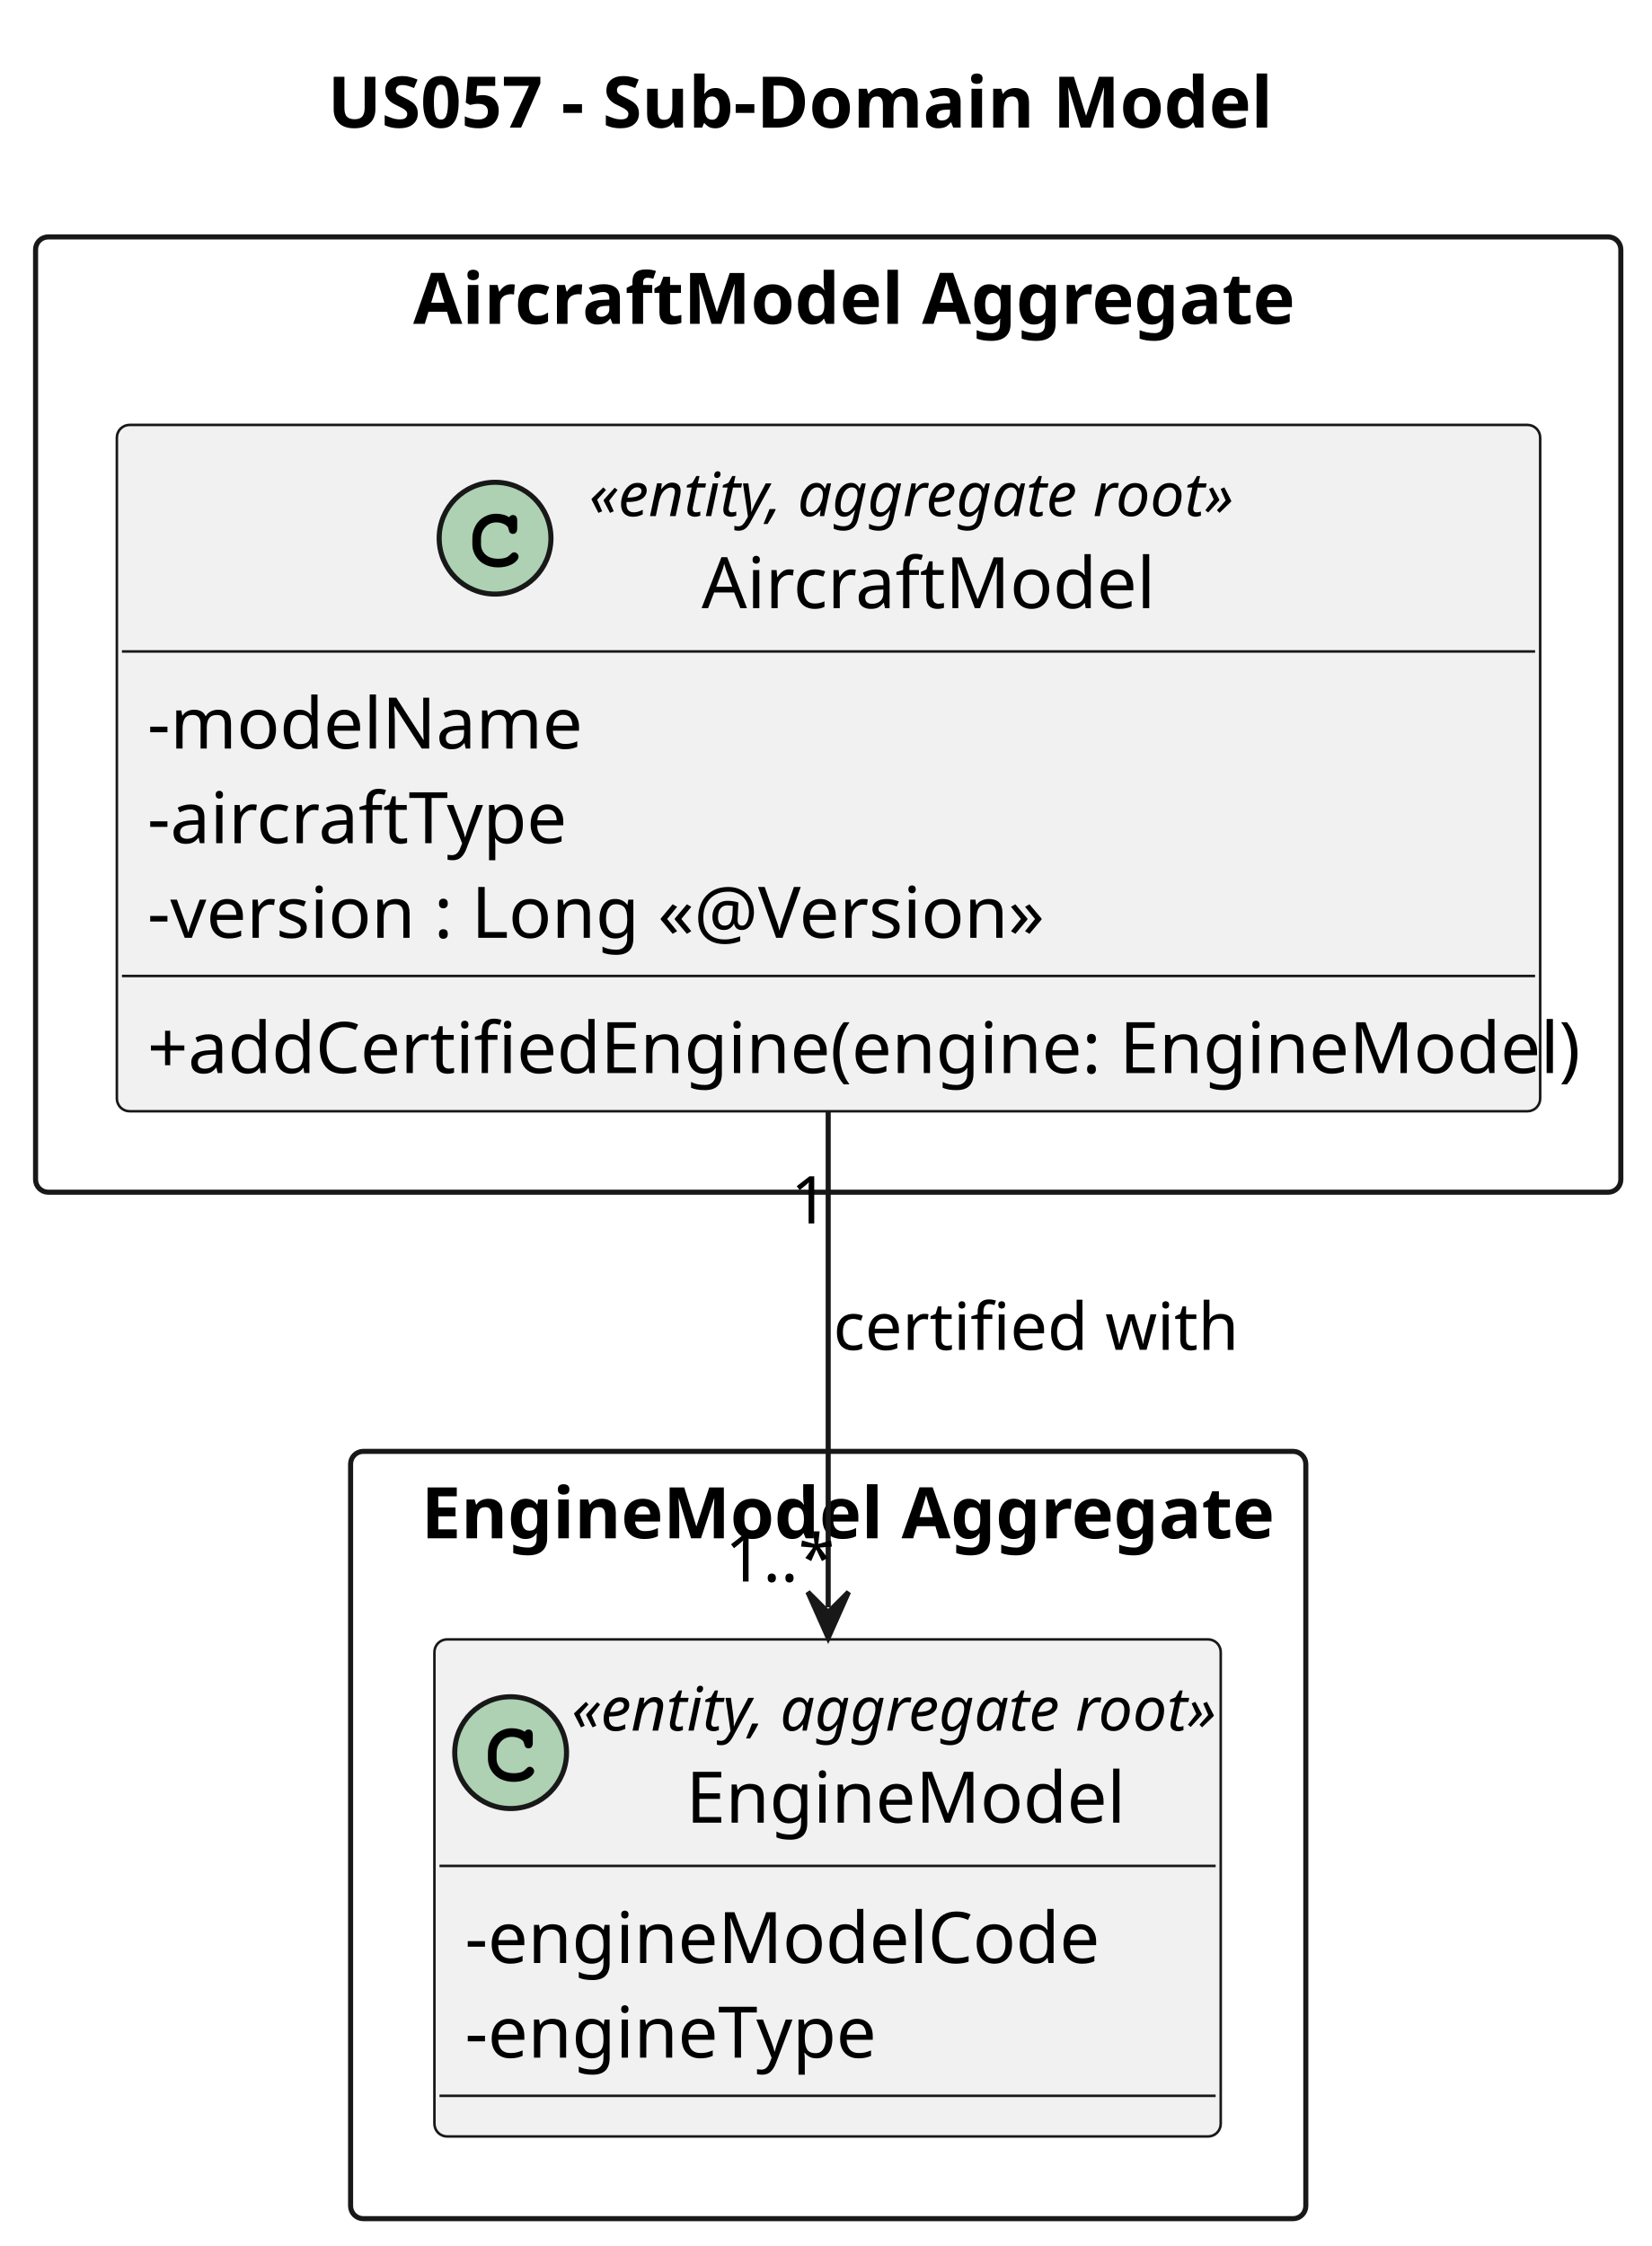
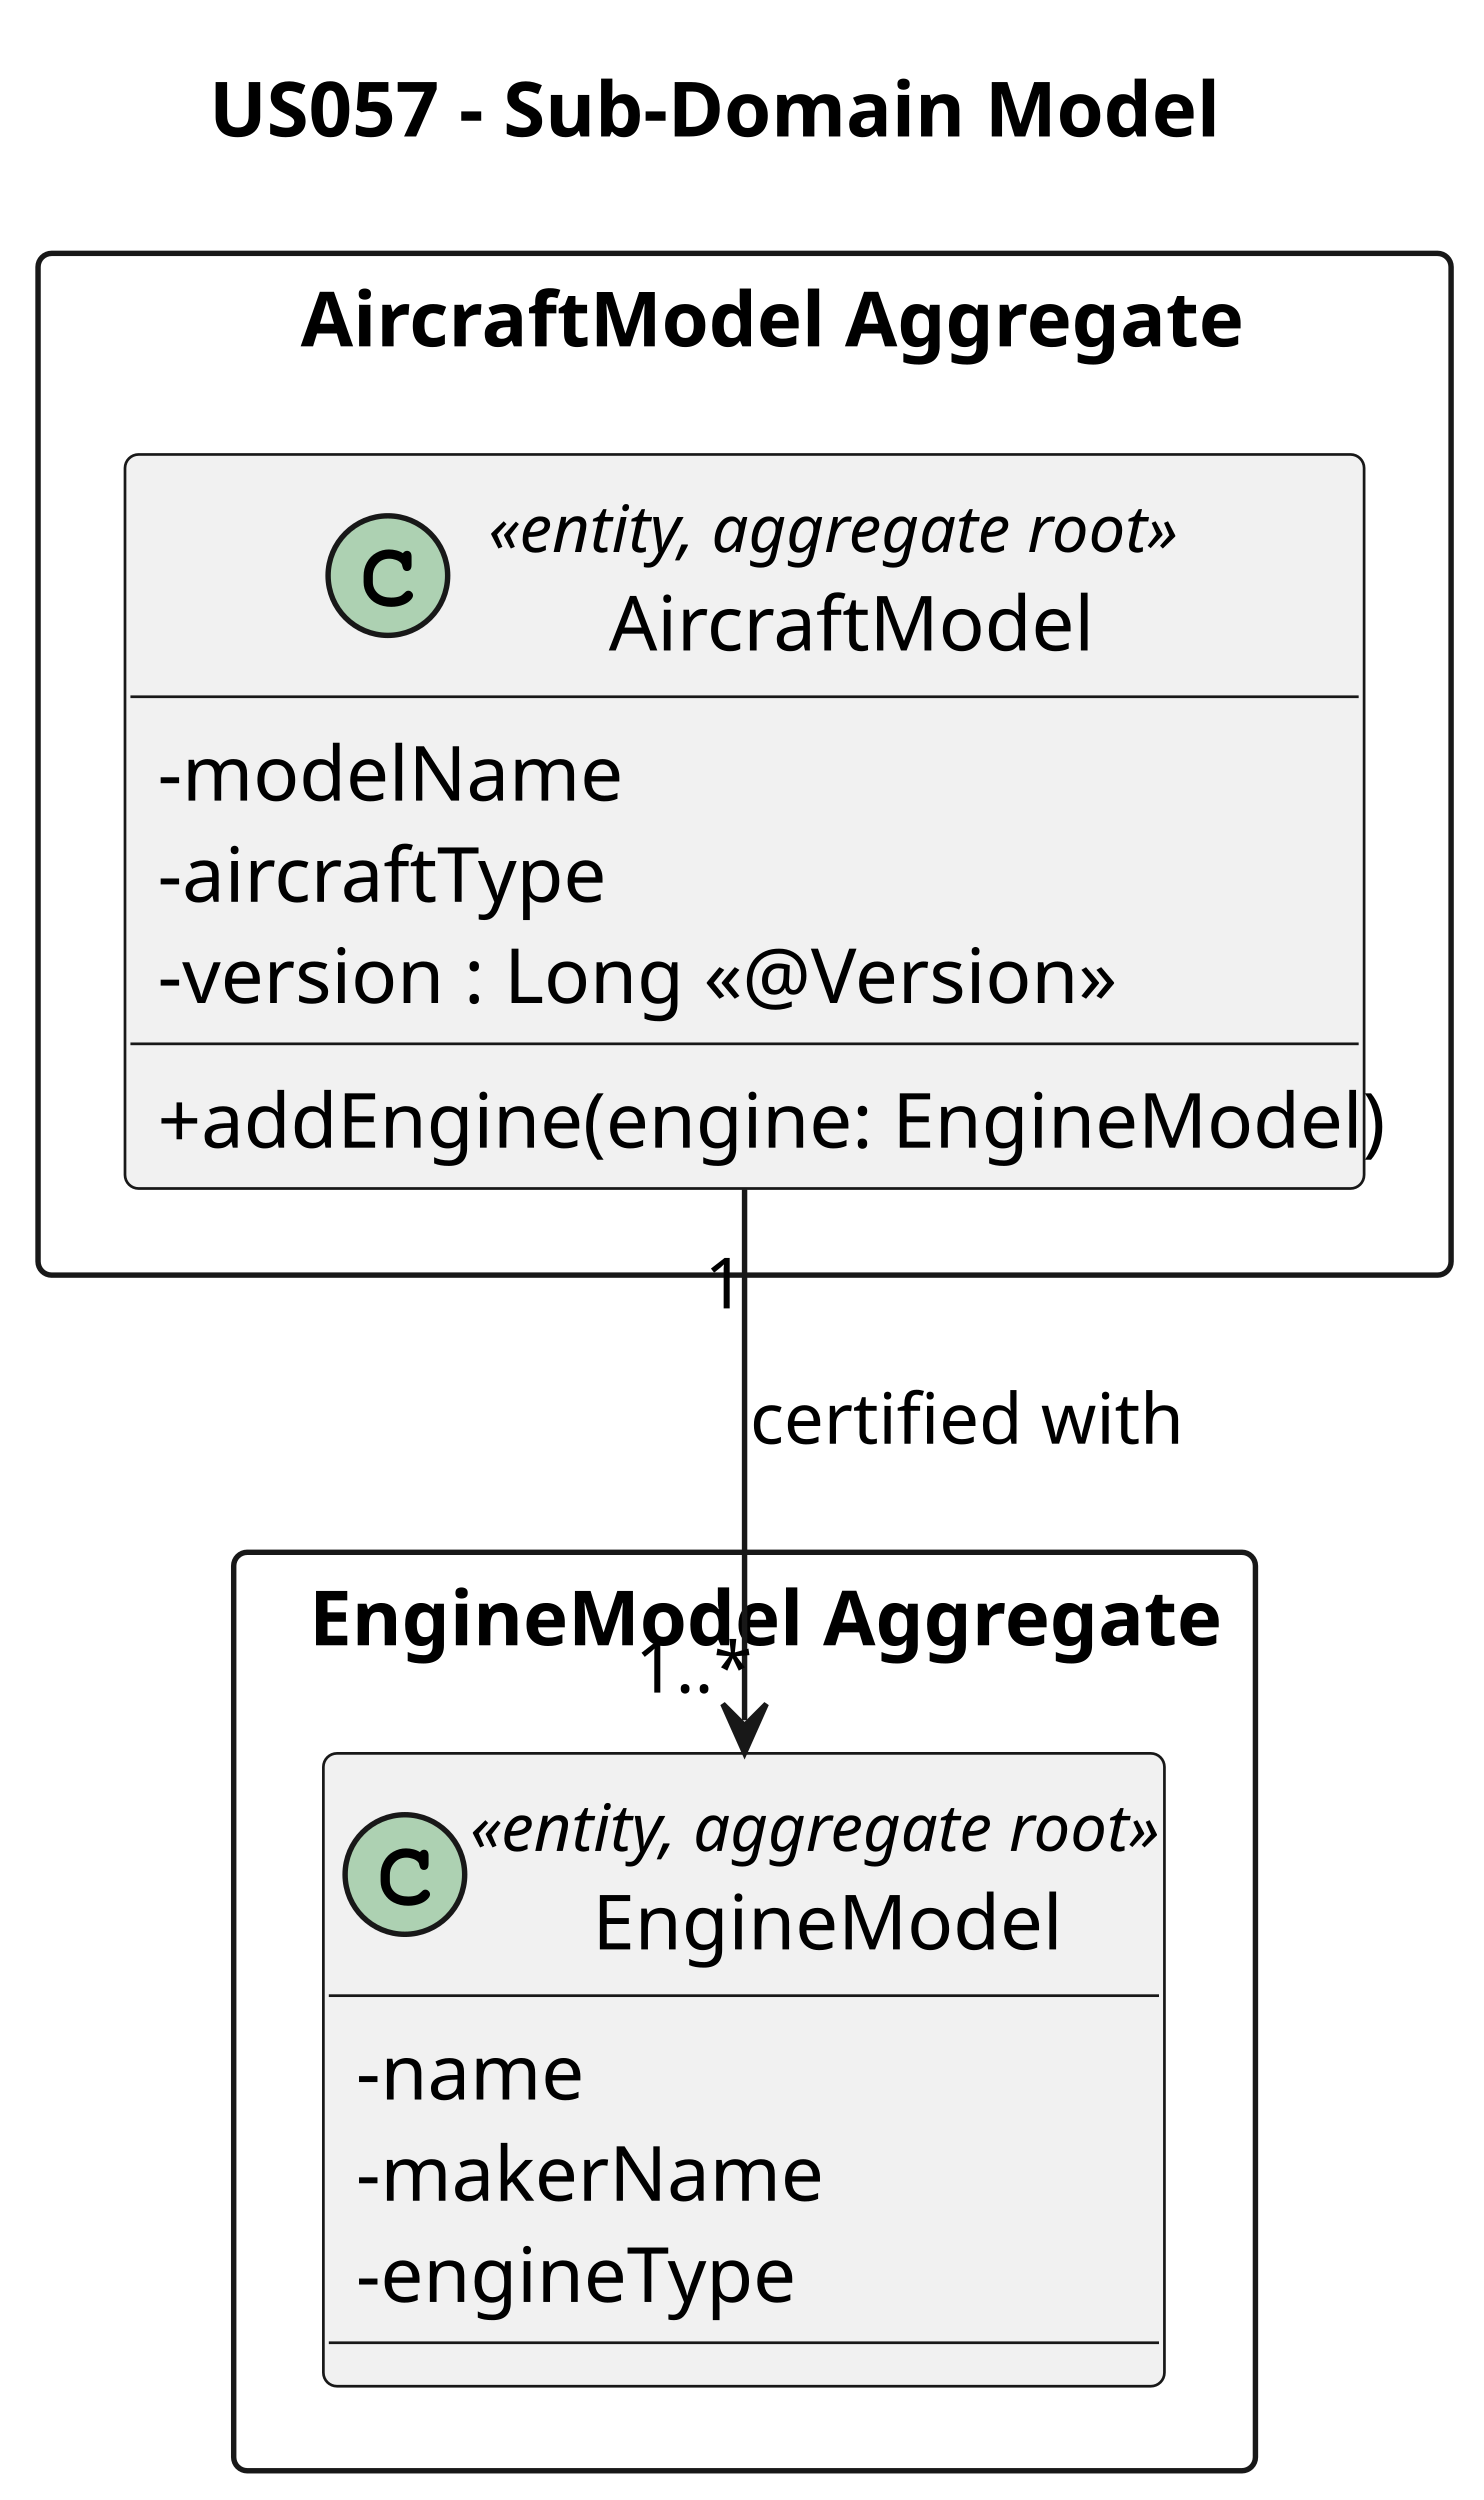
- <svg xmlns="http://www.w3.org/2000/svg" contentStyleType="text/css" data-diagram-type="CLASS" height="442px" preserveAspectRatio="none" style="width:325px;height:442px;background:#FFFFFF;" version="1.1" viewBox="0 0 325 442" width="325px" zoomAndPan="magnify">
+ <svg xmlns="http://www.w3.org/2000/svg" contentStyleType="text/css" data-diagram-type="CLASS" height="460px" preserveAspectRatio="none" style="width:273px;height:460px;background:#FFFFFF;" version="1.1" viewBox="0 0 273 460" width="273px" zoomAndPan="magnify">
  <defs />
  <g>
    <g class="title" data-source-line="4">
-       <text fill="#000000" font-family="sans-serif" font-size="14" font-weight="bold" lengthAdjust="spacing" textLength="182.02" x="64.49" y="25.107">US057 - Sub-Domain Model</text>
+       <text fill="#000000" font-family="sans-serif" font-size="14" font-weight="bold" lengthAdjust="spacing" textLength="182.02" x="38.49" y="25.107">US057 - Sub-Domain Model</text>
    </g>
    <g class="cluster" data-qualified-name="AircraftModel Aggregate" data-source-line="6" id="ent0002">
-       <rect fill="none" height="188" rx="2.5" ry="2.5" style="stroke:#181818;stroke-width:1;" width="312" x="7" y="46.621" />
-       <text fill="#000000" font-family="sans-serif" font-size="14" font-weight="bold" lengthAdjust="spacing" textLength="163.358" x="81.321" y="63.728">AircraftModel Aggregate</text>
+       <rect fill="none" height="188" rx="2.5" ry="2.5" style="stroke:#181818;stroke-width:1;" width="260" x="7" y="46.621" />
+       <text fill="#000000" font-family="sans-serif" font-size="14" font-weight="bold" lengthAdjust="spacing" textLength="163.358" x="55.321" y="63.728">AircraftModel Aggregate</text>
    </g>
    <g class="cluster" data-qualified-name="EngineModel Aggregate" data-source-line="15" id="ent0004">
-       <rect fill="none" height="151" rx="2.5" ry="2.5" style="stroke:#181818;stroke-width:1;" width="188" x="69" y="285.621" />
-       <text fill="#000000" font-family="sans-serif" font-size="14" font-weight="bold" lengthAdjust="spacing" textLength="160.234" x="82.883" y="302.728">EngineModel Aggregate</text>
+       <rect fill="none" height="169" rx="2.5" ry="2.5" style="stroke:#181818;stroke-width:1;" width="188" x="43" y="285.621" />
+       <text fill="#000000" font-family="sans-serif" font-size="14" font-weight="bold" lengthAdjust="spacing" textLength="160.234" x="56.883" y="302.728">EngineModel Aggregate</text>
    </g>
    <g class="entity" data-qualified-name="AircraftModel Aggregate.AircraftModel" data-source-line="7" id="ent0003">
-       <rect fill="#F1F1F1" height="135.066" rx="2.5" ry="2.5" style="stroke:#181818;stroke-width:0.5;" width="280.126" x="23" y="83.621" />
-       <ellipse cx="97.435" cy="105.912" fill="#ADD1B2" rx="11" ry="11" style="stroke:#181818;stroke-width:1;" />
-       <path d="M100.201,101.787 Q100.357,101.568 100.544,101.459 Q100.732,101.35 100.951,101.35 Q101.326,101.35 101.56,101.615 Q101.794,101.865 101.794,102.475 L101.794,103.928 Q101.794,104.537 101.56,104.803 Q101.326,105.068 100.951,105.068 Q100.607,105.068 100.404,104.865 Q100.201,104.678 100.091,104.162 Q100.044,103.803 99.857,103.615 Q99.529,103.24 98.919,103.022 Q98.31,102.803 97.685,102.803 Q96.919,102.803 96.279,103.131 Q95.654,103.459 95.154,104.209 Q94.669,104.959 94.669,105.99 L94.669,107.084 Q94.669,108.318 95.56,109.147 Q96.451,109.959 98.044,109.959 Q98.982,109.959 99.638,109.709 Q100.029,109.553 100.451,109.115 Q100.716,108.85 100.857,108.772 Q101.013,108.693 101.216,108.693 Q101.544,108.693 101.794,108.959 Q102.06,109.209 102.06,109.553 Q102.06,109.897 101.716,110.303 Q101.216,110.881 100.419,111.209 Q99.341,111.662 98.044,111.662 Q96.529,111.662 95.326,111.037 Q94.341,110.537 93.654,109.475 Q92.966,108.397 92.966,107.115 L92.966,105.959 Q92.966,104.631 93.576,103.49 Q94.201,102.334 95.294,101.725 Q96.388,101.1 97.623,101.1 Q98.357,101.1 98.998,101.272 Q99.654,101.428 100.201,101.787 Z " fill="#000000" />
-       <text fill="#000000" font-family="sans-serif" font-size="12" font-style="italic" lengthAdjust="spacing" textLength="126.756" x="115.935" y="101.57">«entity, aggregate root»</text>
-       <text fill="#000000" font-family="sans-serif" font-size="14" lengthAdjust="spacing" textLength="82.469" x="138.079" y="119.689">AircraftModel</text>
-       <line style="stroke:#181818;stroke-width:0.5;" x1="24" x2="302.126" y1="128.203" y2="128.203" />
+       <rect fill="#F1F1F1" height="135.066" rx="2.5" ry="2.5" style="stroke:#181818;stroke-width:0.5;" width="227.995" x="23" y="83.621" />
+       <ellipse cx="71.37" cy="105.912" fill="#ADD1B2" rx="11" ry="11" style="stroke:#181818;stroke-width:1;" />
+       <path d="M74.135,101.787 Q74.291,101.568 74.479,101.459 Q74.666,101.35 74.885,101.35 Q75.26,101.35 75.495,101.615 Q75.729,101.865 75.729,102.475 L75.729,103.928 Q75.729,104.537 75.495,104.803 Q75.26,105.068 74.885,105.068 Q74.541,105.068 74.338,104.865 Q74.135,104.678 74.026,104.162 Q73.979,103.803 73.791,103.615 Q73.463,103.24 72.854,103.022 Q72.245,102.803 71.62,102.803 Q70.854,102.803 70.213,103.131 Q69.588,103.459 69.088,104.209 Q68.604,104.959 68.604,105.99 L68.604,107.084 Q68.604,108.318 69.495,109.147 Q70.385,109.959 71.979,109.959 Q72.916,109.959 73.573,109.709 Q73.963,109.553 74.385,109.115 Q74.651,108.85 74.791,108.772 Q74.948,108.693 75.151,108.693 Q75.479,108.693 75.729,108.959 Q75.995,109.209 75.995,109.553 Q75.995,109.897 75.651,110.303 Q75.151,110.881 74.354,111.209 Q73.276,111.662 71.979,111.662 Q70.463,111.662 69.26,111.037 Q68.276,110.537 67.588,109.475 Q66.901,108.397 66.901,107.115 L66.901,105.959 Q66.901,104.631 67.51,103.49 Q68.135,102.334 69.229,101.725 Q70.323,101.1 71.557,101.1 Q72.291,101.1 72.932,101.272 Q73.588,101.428 74.135,101.787 Z " fill="#000000" />
+       <text fill="#000000" font-family="sans-serif" font-size="12" font-style="italic" lengthAdjust="spacing" textLength="126.756" x="89.87" y="101.57">«entity, aggregate root»</text>
+       <text fill="#000000" font-family="sans-serif" font-size="14" lengthAdjust="spacing" textLength="82.469" x="112.013" y="119.689">AircraftModel</text>
+       <line style="stroke:#181818;stroke-width:0.5;" x1="24" x2="249.995" y1="128.203" y2="128.203" />
      <text fill="#000000" font-family="sans-serif" font-size="14" lengthAdjust="spacing" textLength="80.138" x="29" y="147.31">-modelName</text>
      <text fill="#000000" font-family="sans-serif" font-size="14" lengthAdjust="spacing" textLength="78.572" x="29" y="165.932">-aircraftType</text>
      <text fill="#000000" font-family="sans-serif" font-size="14" lengthAdjust="spacing" textLength="173.749" x="29" y="184.553">-version : Long «@Version»</text>
-       <line style="stroke:#181818;stroke-width:0.5;" x1="24" x2="302.126" y1="192.066" y2="192.066" />
-       <text fill="#000000" font-family="sans-serif" font-size="14" lengthAdjust="spacing" textLength="268.126" x="29" y="211.174">+addCertifiedEngine(engine: EngineModel)</text>
+       <line style="stroke:#181818;stroke-width:0.5;" x1="24" x2="249.995" y1="192.066" y2="192.066" />
+       <text fill="#000000" font-family="sans-serif" font-size="14" lengthAdjust="spacing" textLength="215.995" x="29" y="211.174">+addEngine(engine: EngineModel)</text>
    </g>
    <g class="entity" data-qualified-name="EngineModel Aggregate.EngineModel" data-source-line="16" id="ent0005">
-       <rect fill="#F1F1F1" height="97.824" rx="2.5" ry="2.5" style="stroke:#181818;stroke-width:0.5;" width="154.756" x="85.5" y="322.621" />
-       <ellipse cx="100.5" cy="344.912" fill="#ADD1B2" rx="11" ry="11" style="stroke:#181818;stroke-width:1;" />
-       <path d="M103.266,340.787 Q103.422,340.568 103.609,340.459 Q103.797,340.35 104.016,340.35 Q104.391,340.35 104.625,340.615 Q104.859,340.865 104.859,341.475 L104.859,342.928 Q104.859,343.537 104.625,343.803 Q104.391,344.068 104.016,344.068 Q103.672,344.068 103.469,343.865 Q103.266,343.678 103.156,343.162 Q103.109,342.803 102.922,342.615 Q102.594,342.24 101.984,342.022 Q101.375,341.803 100.75,341.803 Q99.984,341.803 99.344,342.131 Q98.719,342.459 98.219,343.209 Q97.734,343.959 97.734,344.99 L97.734,346.084 Q97.734,347.318 98.625,348.147 Q99.516,348.959 101.109,348.959 Q102.047,348.959 102.703,348.709 Q103.094,348.553 103.516,348.115 Q103.781,347.85 103.922,347.772 Q104.078,347.693 104.281,347.693 Q104.609,347.693 104.859,347.959 Q105.125,348.209 105.125,348.553 Q105.125,348.897 104.781,349.303 Q104.281,349.881 103.484,350.209 Q102.406,350.662 101.109,350.662 Q99.594,350.662 98.391,350.037 Q97.406,349.537 96.719,348.475 Q96.031,347.397 96.031,346.115 L96.031,344.959 Q96.031,343.631 96.641,342.49 Q97.266,341.334 98.359,340.725 Q99.453,340.1 100.688,340.1 Q101.422,340.1 102.062,340.272 Q102.719,340.428 103.266,340.787 Z " fill="#000000" />
-       <text fill="#000000" font-family="sans-serif" font-size="12" font-style="italic" lengthAdjust="spacing" textLength="126.756" x="112.5" y="340.57">«entity, aggregate root»</text>
-       <text fill="#000000" font-family="sans-serif" font-size="14" lengthAdjust="spacing" textLength="81.724" x="135.016" y="358.69">EngineModel</text>
-       <line style="stroke:#181818;stroke-width:0.5;" x1="86.5" x2="239.256" y1="367.203" y2="367.203" />
-       <text fill="#000000" font-family="sans-serif" font-size="14" lengthAdjust="spacing" textLength="118.303" x="91.5" y="386.31">-engineModelCode</text>
-       <text fill="#000000" font-family="sans-serif" font-size="14" lengthAdjust="spacing" textLength="77.827" x="91.5" y="404.932">-engineType</text>
-       <line style="stroke:#181818;stroke-width:0.5;" x1="86.5" x2="239.256" y1="412.445" y2="412.445" />
+       <rect fill="#F1F1F1" height="116.445" rx="2.5" ry="2.5" style="stroke:#181818;stroke-width:0.5;" width="154.756" x="59.5" y="322.621" />
+       <ellipse cx="74.5" cy="344.912" fill="#ADD1B2" rx="11" ry="11" style="stroke:#181818;stroke-width:1;" />
+       <path d="M77.266,340.787 Q77.422,340.568 77.609,340.459 Q77.797,340.35 78.016,340.35 Q78.391,340.35 78.625,340.615 Q78.859,340.865 78.859,341.475 L78.859,342.928 Q78.859,343.537 78.625,343.803 Q78.391,344.068 78.016,344.068 Q77.672,344.068 77.469,343.865 Q77.266,343.678 77.156,343.162 Q77.109,342.803 76.922,342.615 Q76.594,342.24 75.984,342.022 Q75.375,341.803 74.75,341.803 Q73.984,341.803 73.344,342.131 Q72.719,342.459 72.219,343.209 Q71.734,343.959 71.734,344.99 L71.734,346.084 Q71.734,347.318 72.625,348.147 Q73.516,348.959 75.109,348.959 Q76.047,348.959 76.703,348.709 Q77.094,348.553 77.516,348.115 Q77.781,347.85 77.922,347.772 Q78.078,347.693 78.281,347.693 Q78.609,347.693 78.859,347.959 Q79.125,348.209 79.125,348.553 Q79.125,348.897 78.781,349.303 Q78.281,349.881 77.484,350.209 Q76.406,350.662 75.109,350.662 Q73.594,350.662 72.391,350.037 Q71.406,349.537 70.719,348.475 Q70.031,347.397 70.031,346.115 L70.031,344.959 Q70.031,343.631 70.641,342.49 Q71.266,341.334 72.359,340.725 Q73.453,340.1 74.688,340.1 Q75.422,340.1 76.062,340.272 Q76.719,340.428 77.266,340.787 Z " fill="#000000" />
+       <text fill="#000000" font-family="sans-serif" font-size="12" font-style="italic" lengthAdjust="spacing" textLength="126.756" x="86.5" y="340.57">«entity, aggregate root»</text>
+       <text fill="#000000" font-family="sans-serif" font-size="14" lengthAdjust="spacing" textLength="81.724" x="109.016" y="358.69">EngineModel</text>
+       <line style="stroke:#181818;stroke-width:0.5;" x1="60.5" x2="213.256" y1="367.203" y2="367.203" />
+       <text fill="#000000" font-family="sans-serif" font-size="14" lengthAdjust="spacing" textLength="39.683" x="65.5" y="386.31">-name</text>
+       <text fill="#000000" font-family="sans-serif" font-size="14" lengthAdjust="spacing" textLength="80.903" x="65.5" y="404.932">-makerName</text>
+       <text fill="#000000" font-family="sans-serif" font-size="14" lengthAdjust="spacing" textLength="77.827" x="65.5" y="423.553">-engineType</text>
+       <line style="stroke:#181818;stroke-width:0.5;" x1="60.5" x2="213.256" y1="431.066" y2="431.066" />
    </g>
-     <g class="link" data-entity-1="ent0003" data-entity-2="ent0005" data-link-type="dependency" data-source-line="23" id="lnk6">
-       <path codeLine="23" d="M163,218.861 C163,252.251 163,285.901 163,316.311" fill="none" id="AircraftModel-to-EngineModel" style="stroke:#181818;stroke-width:1;" />
-       <polygon fill="#181818" points="163,322.311,167,313.311,163,317.311,159,313.311,163,322.311" style="stroke:#181818;stroke-width:1;" />
-       <text fill="#000000" font-family="sans-serif" font-size="13" lengthAdjust="spacing" textLength="72.249" x="164" y="265.649">certified with</text>
-       <text fill="#000000" font-family="sans-serif" font-size="13" lengthAdjust="spacing" textLength="7.23" x="155.644" y="240.763">1</text>
-       <text fill="#000000" font-family="sans-serif" font-size="13" lengthAdjust="spacing" textLength="19.513" x="142.717" y="311.243">1..*</text>
+     <g class="link" data-entity-1="ent0003" data-entity-2="ent0005" data-link-type="dependency" data-source-line="24" id="lnk6">
+       <path codeLine="24" d="M137,218.841 C137,251.751 137,285.031 137,316.531" fill="none" id="AircraftModel-to-EngineModel" style="stroke:#181818;stroke-width:1;" />
+       <polygon fill="#181818" points="137,322.531,141,313.531,137,317.531,133,313.531,137,322.531" style="stroke:#181818;stroke-width:1;" />
+       <text fill="#000000" font-family="sans-serif" font-size="13" lengthAdjust="spacing" textLength="72.249" x="138" y="265.649">certified with</text>
+       <text fill="#000000" font-family="sans-serif" font-size="13" lengthAdjust="spacing" textLength="7.23" x="129.651" y="240.741">1</text>
+       <text fill="#000000" font-family="sans-serif" font-size="13" lengthAdjust="spacing" textLength="19.513" x="116.888" y="311.434">1..*</text>
    </g>
  </g>
</svg>
